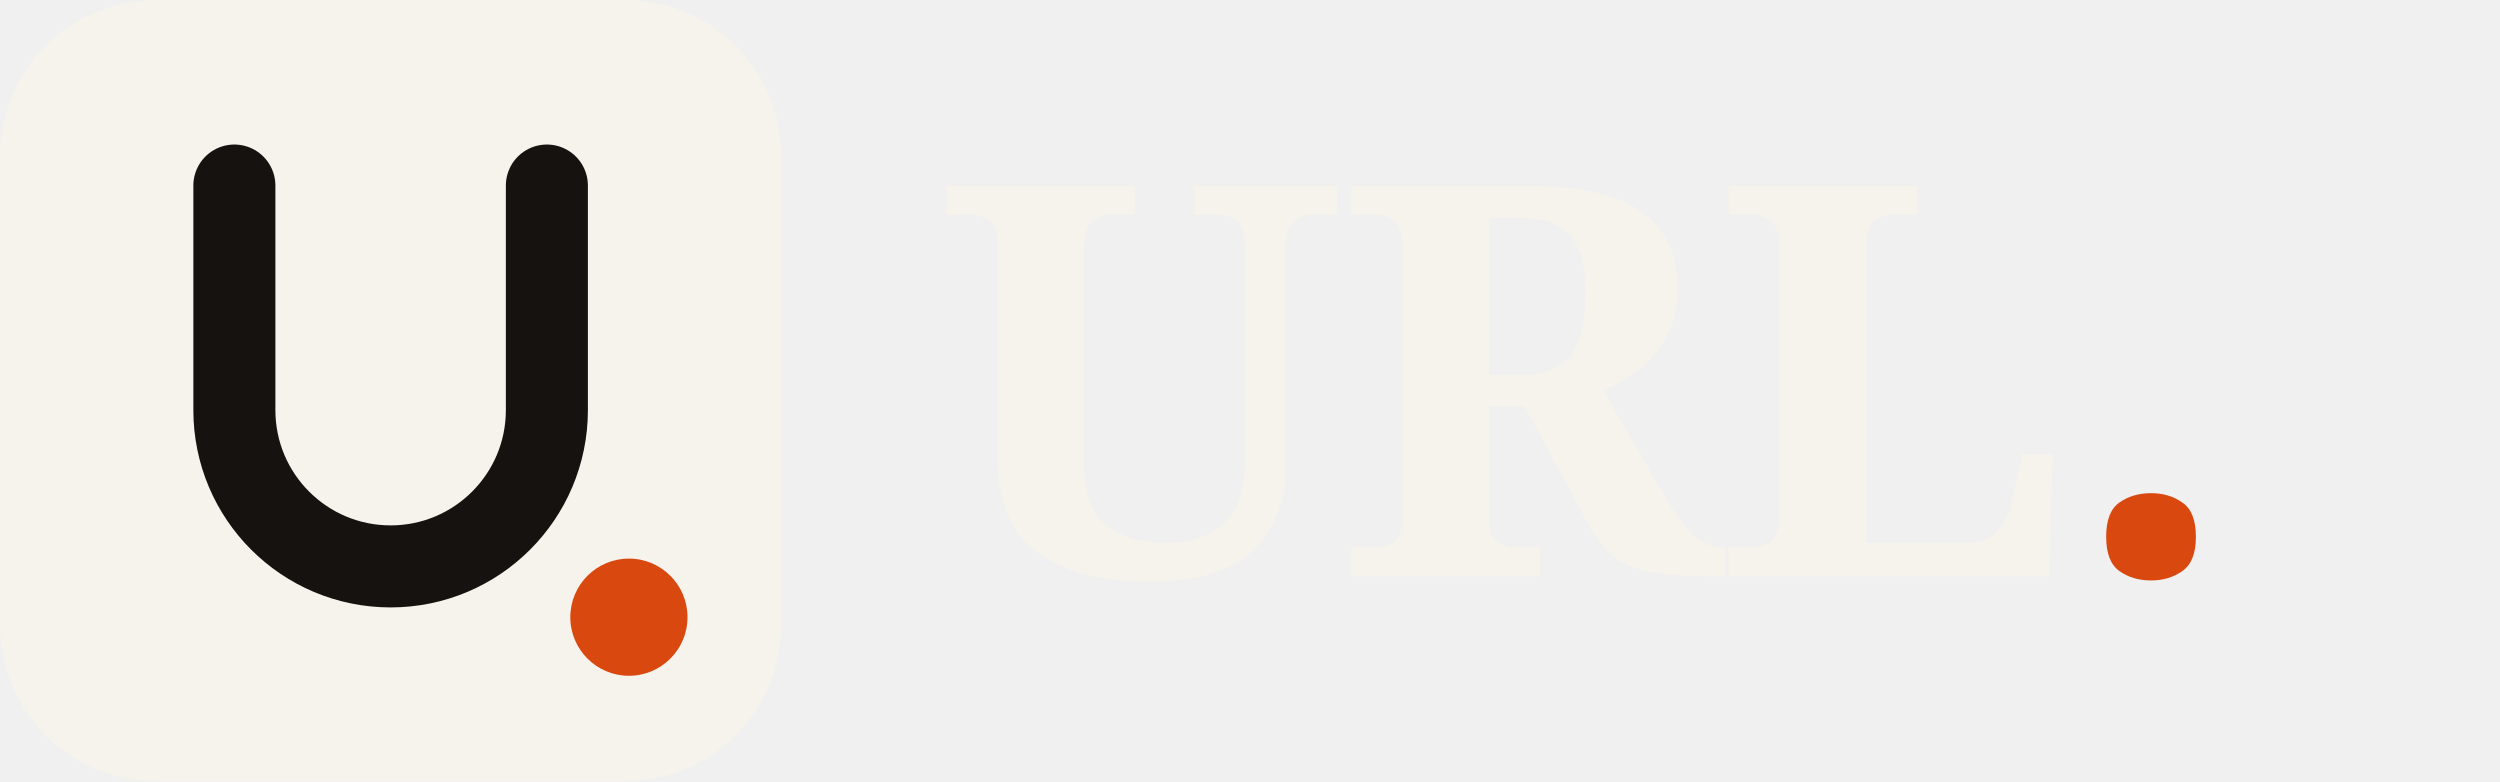
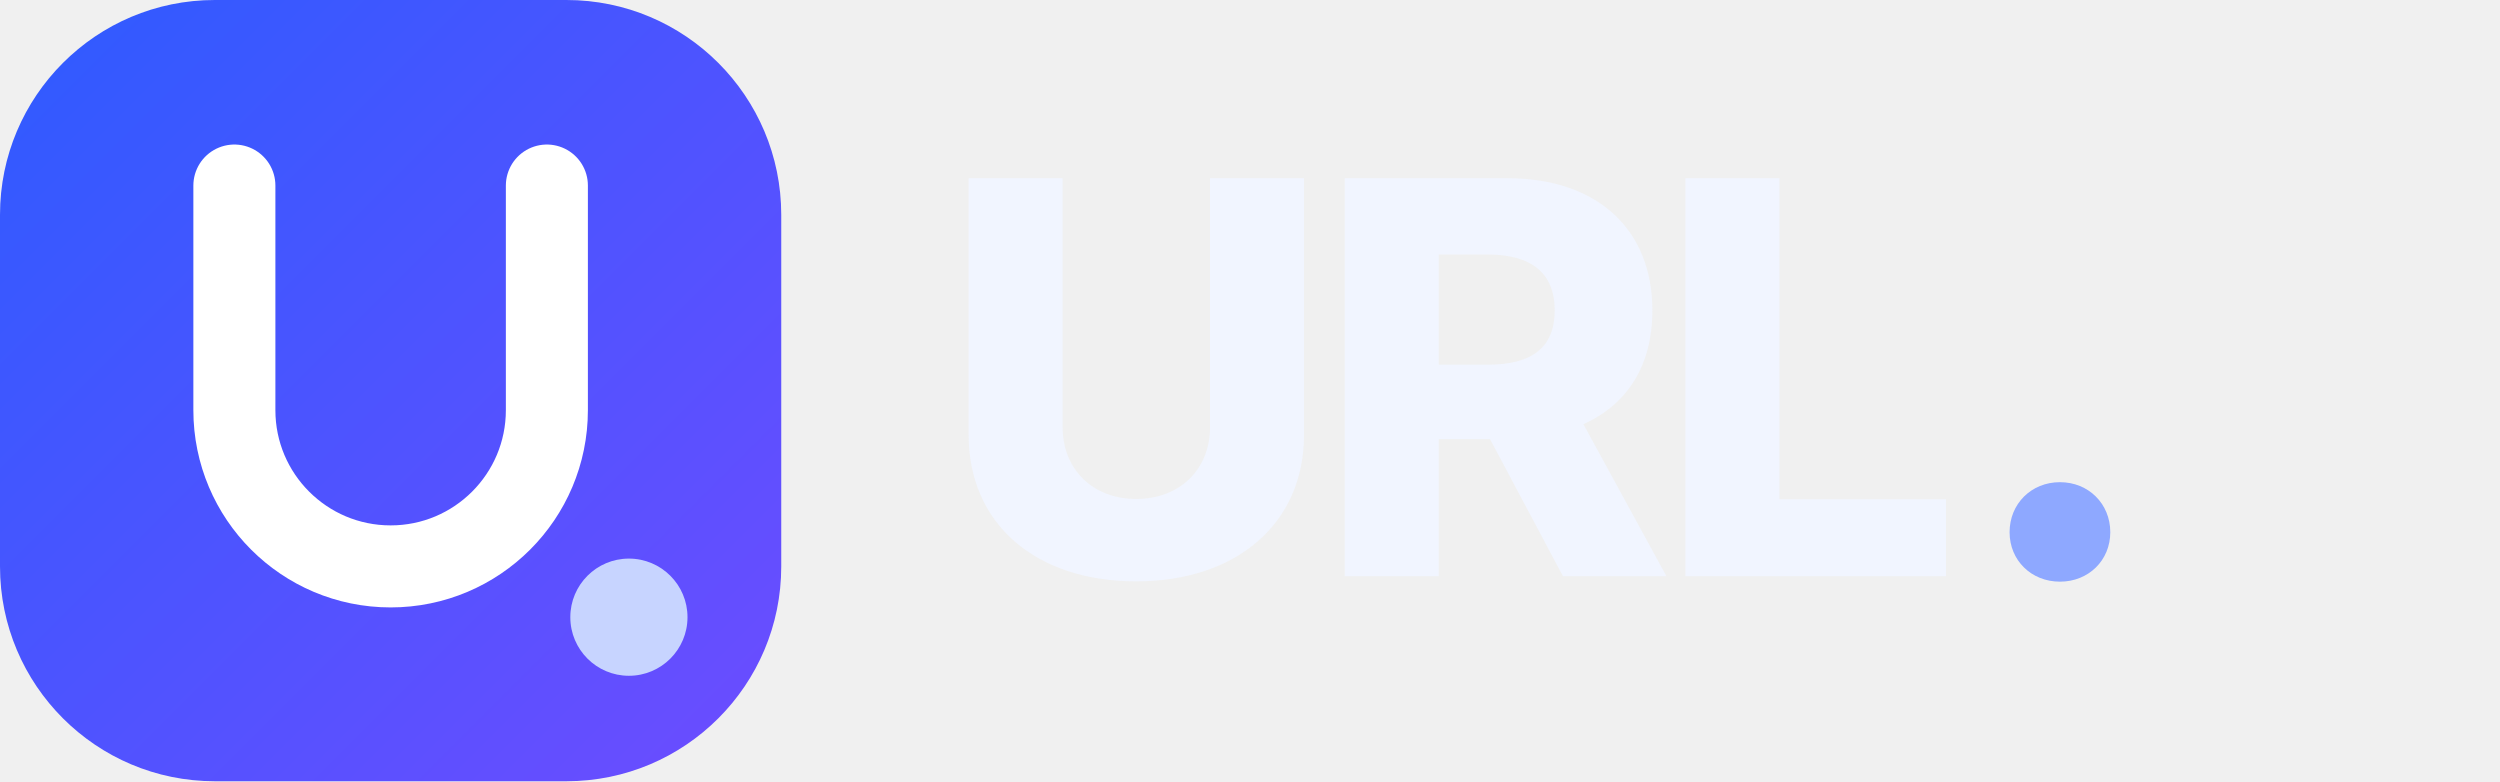
<svg xmlns="http://www.w3.org/2000/svg" viewBox="0 0 128 40" role="img" aria-label="URL">
-   <rect width="40" height="40" rx="8" fill="#f6f3ec" />
-   <path d="M12 9.5v11.5a8 8 0 0 0 16 0V9.5" fill="none" stroke="#15120f" stroke-width="4.2" stroke-linecap="round" />
-   <circle cx="32.2" cy="31.6" r="3" fill="#d9480f" />
-   <text x="48" y="29.5" font-family="Fraunces, Georgia, serif" font-size="28" font-weight="600" letter-spacing="-0.5" fill="#f6f3ec">URL<tspan fill="#d9480f">.</tspan>
+   <defs>
+     <linearGradient id="g" x1="0" y1="0" x2="40" y2="40" gradientUnits="userSpaceOnUse">
+       <stop offset="0" stop-color="#2e5bff" />
+       <stop offset="1" stop-color="#6d4cff" />
+     </linearGradient>
+   </defs>
+   <rect width="40" height="40" rx="11" fill="url(#g)" />
+   <path d="M12 9.5v11.5a8 8 0 0 0 16 0V9.5" fill="none" stroke="#ffffff" stroke-width="4.2" stroke-linecap="round" />
+   <circle cx="32.2" cy="31.6" r="3" fill="#c7d4ff" />
+   <text x="48" y="29.5" font-family="'Plus Jakarta Sans', Inter, Arial, sans-serif" font-size="28" font-weight="800" letter-spacing="-1.1" fill="#f1f5ff">URL<tspan fill="#8ea8ff">.</tspan>
  </text>
</svg>
